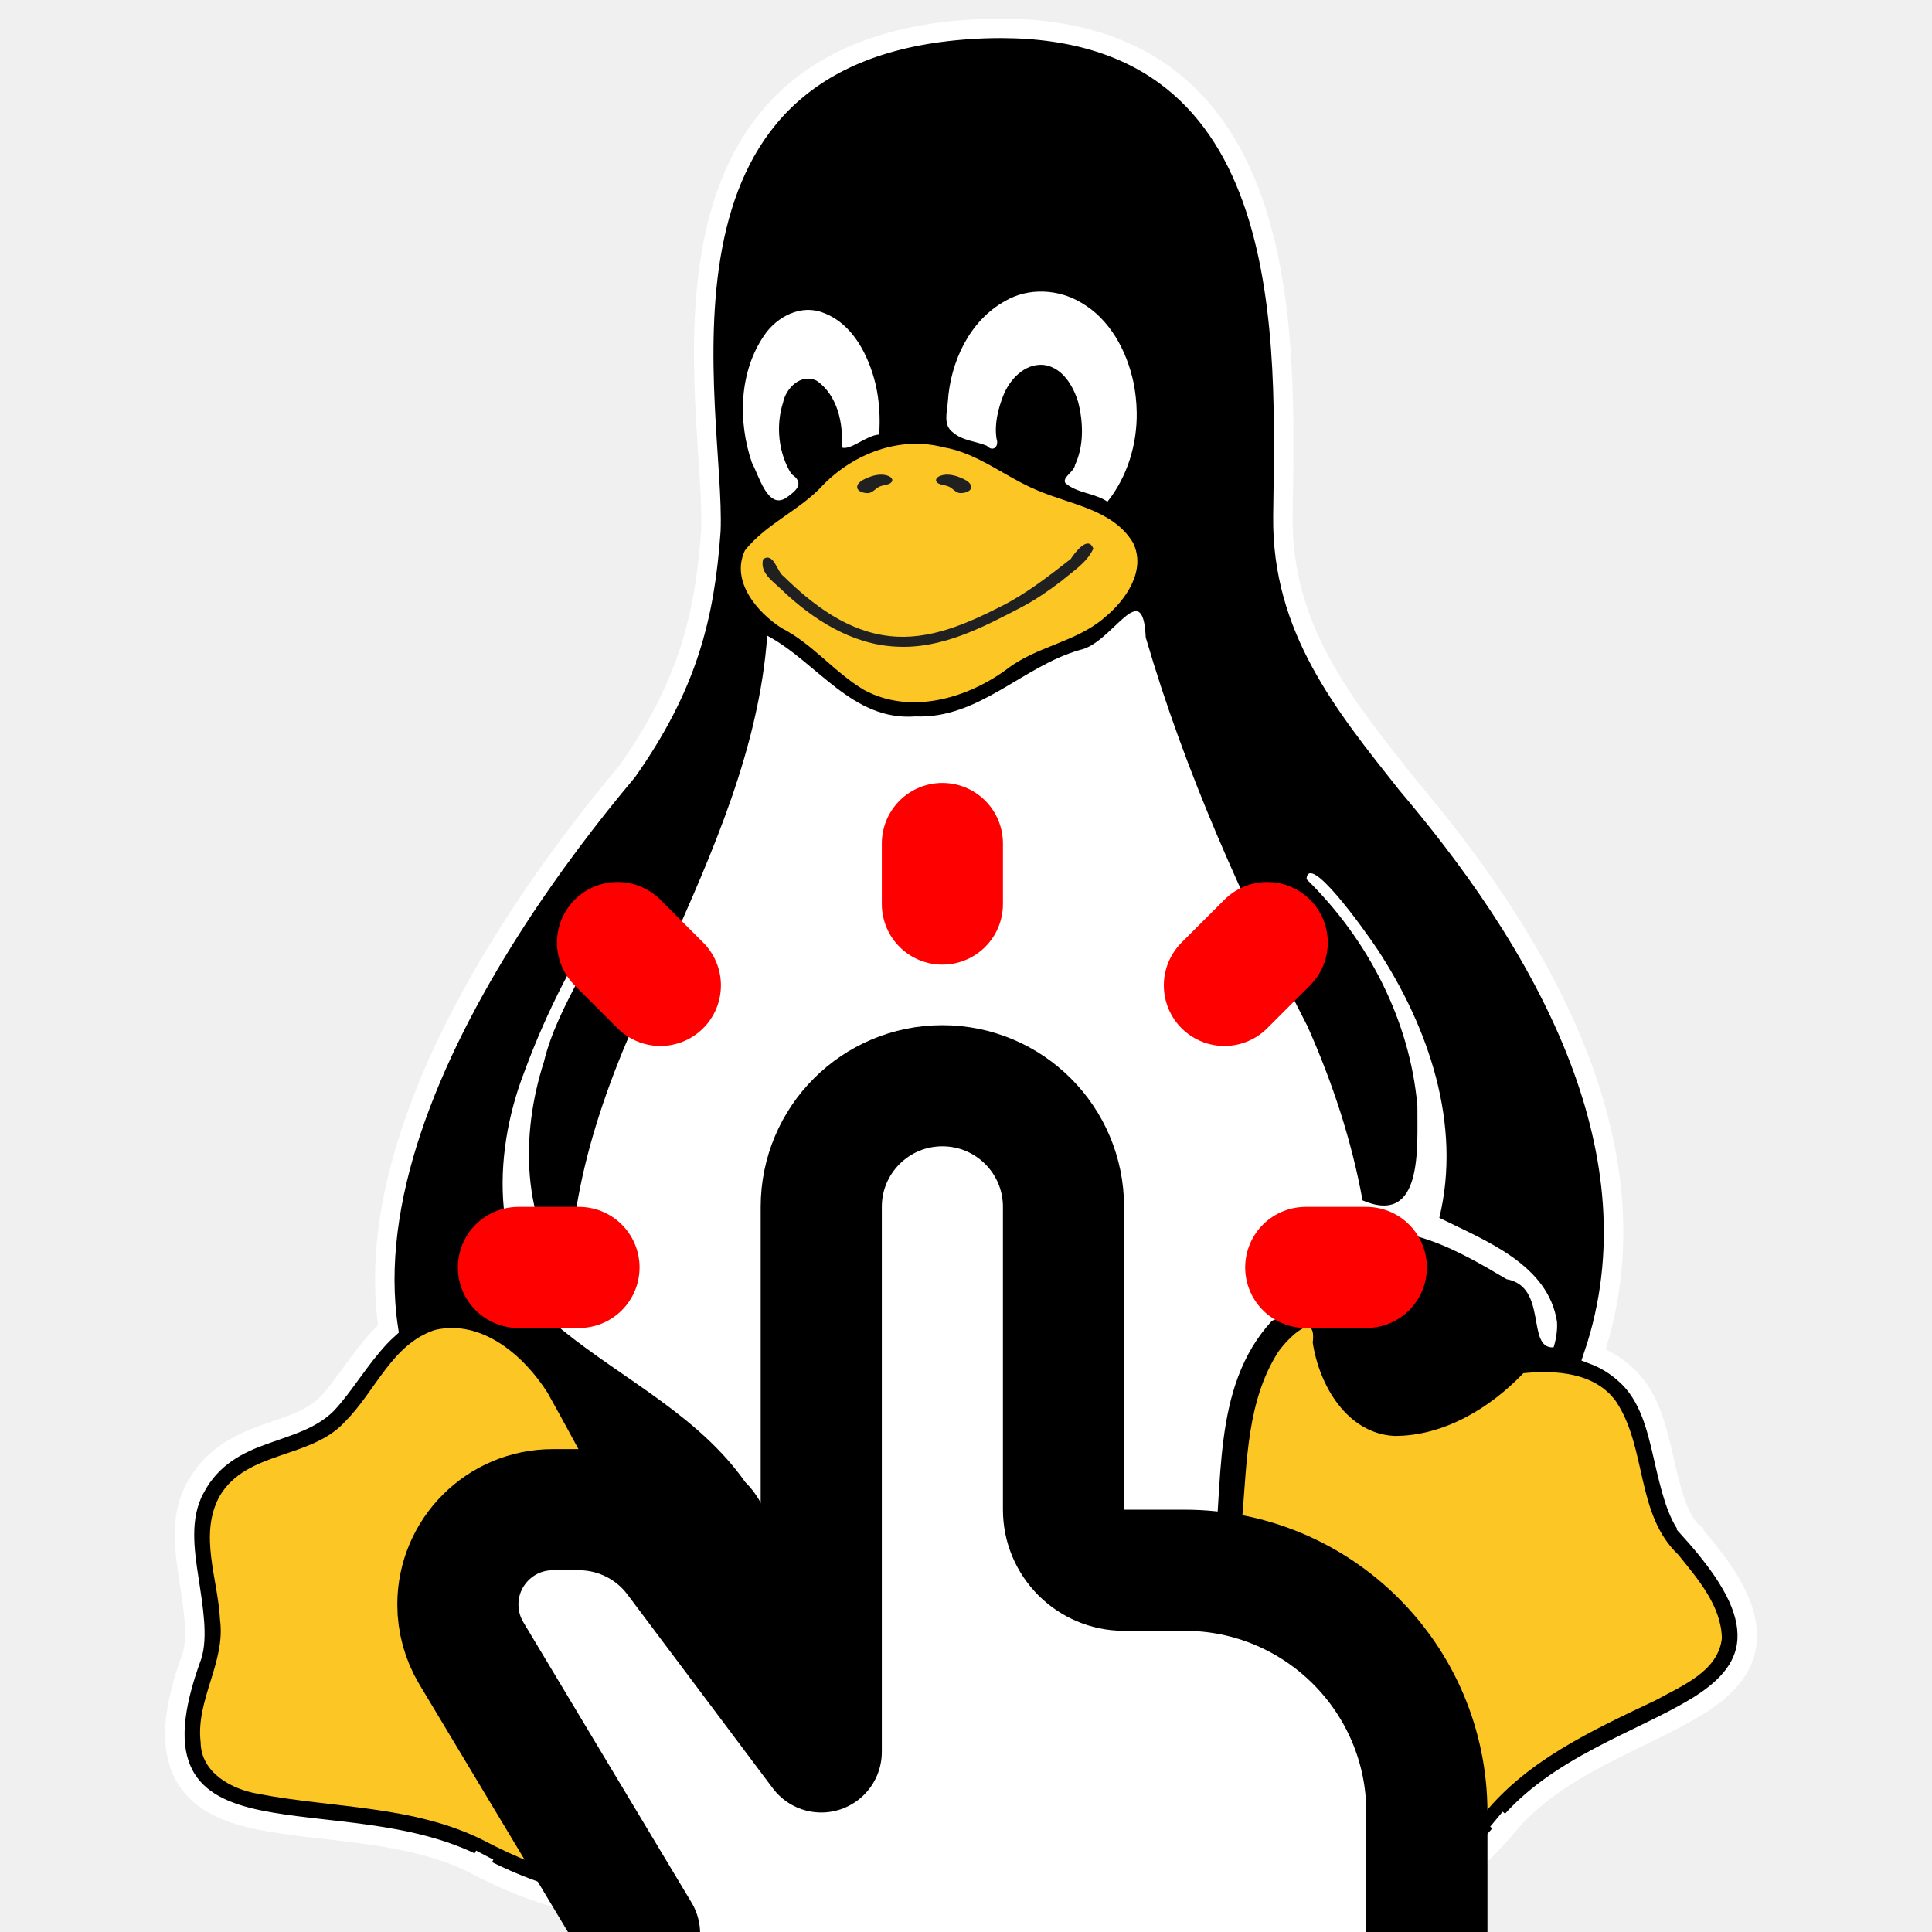
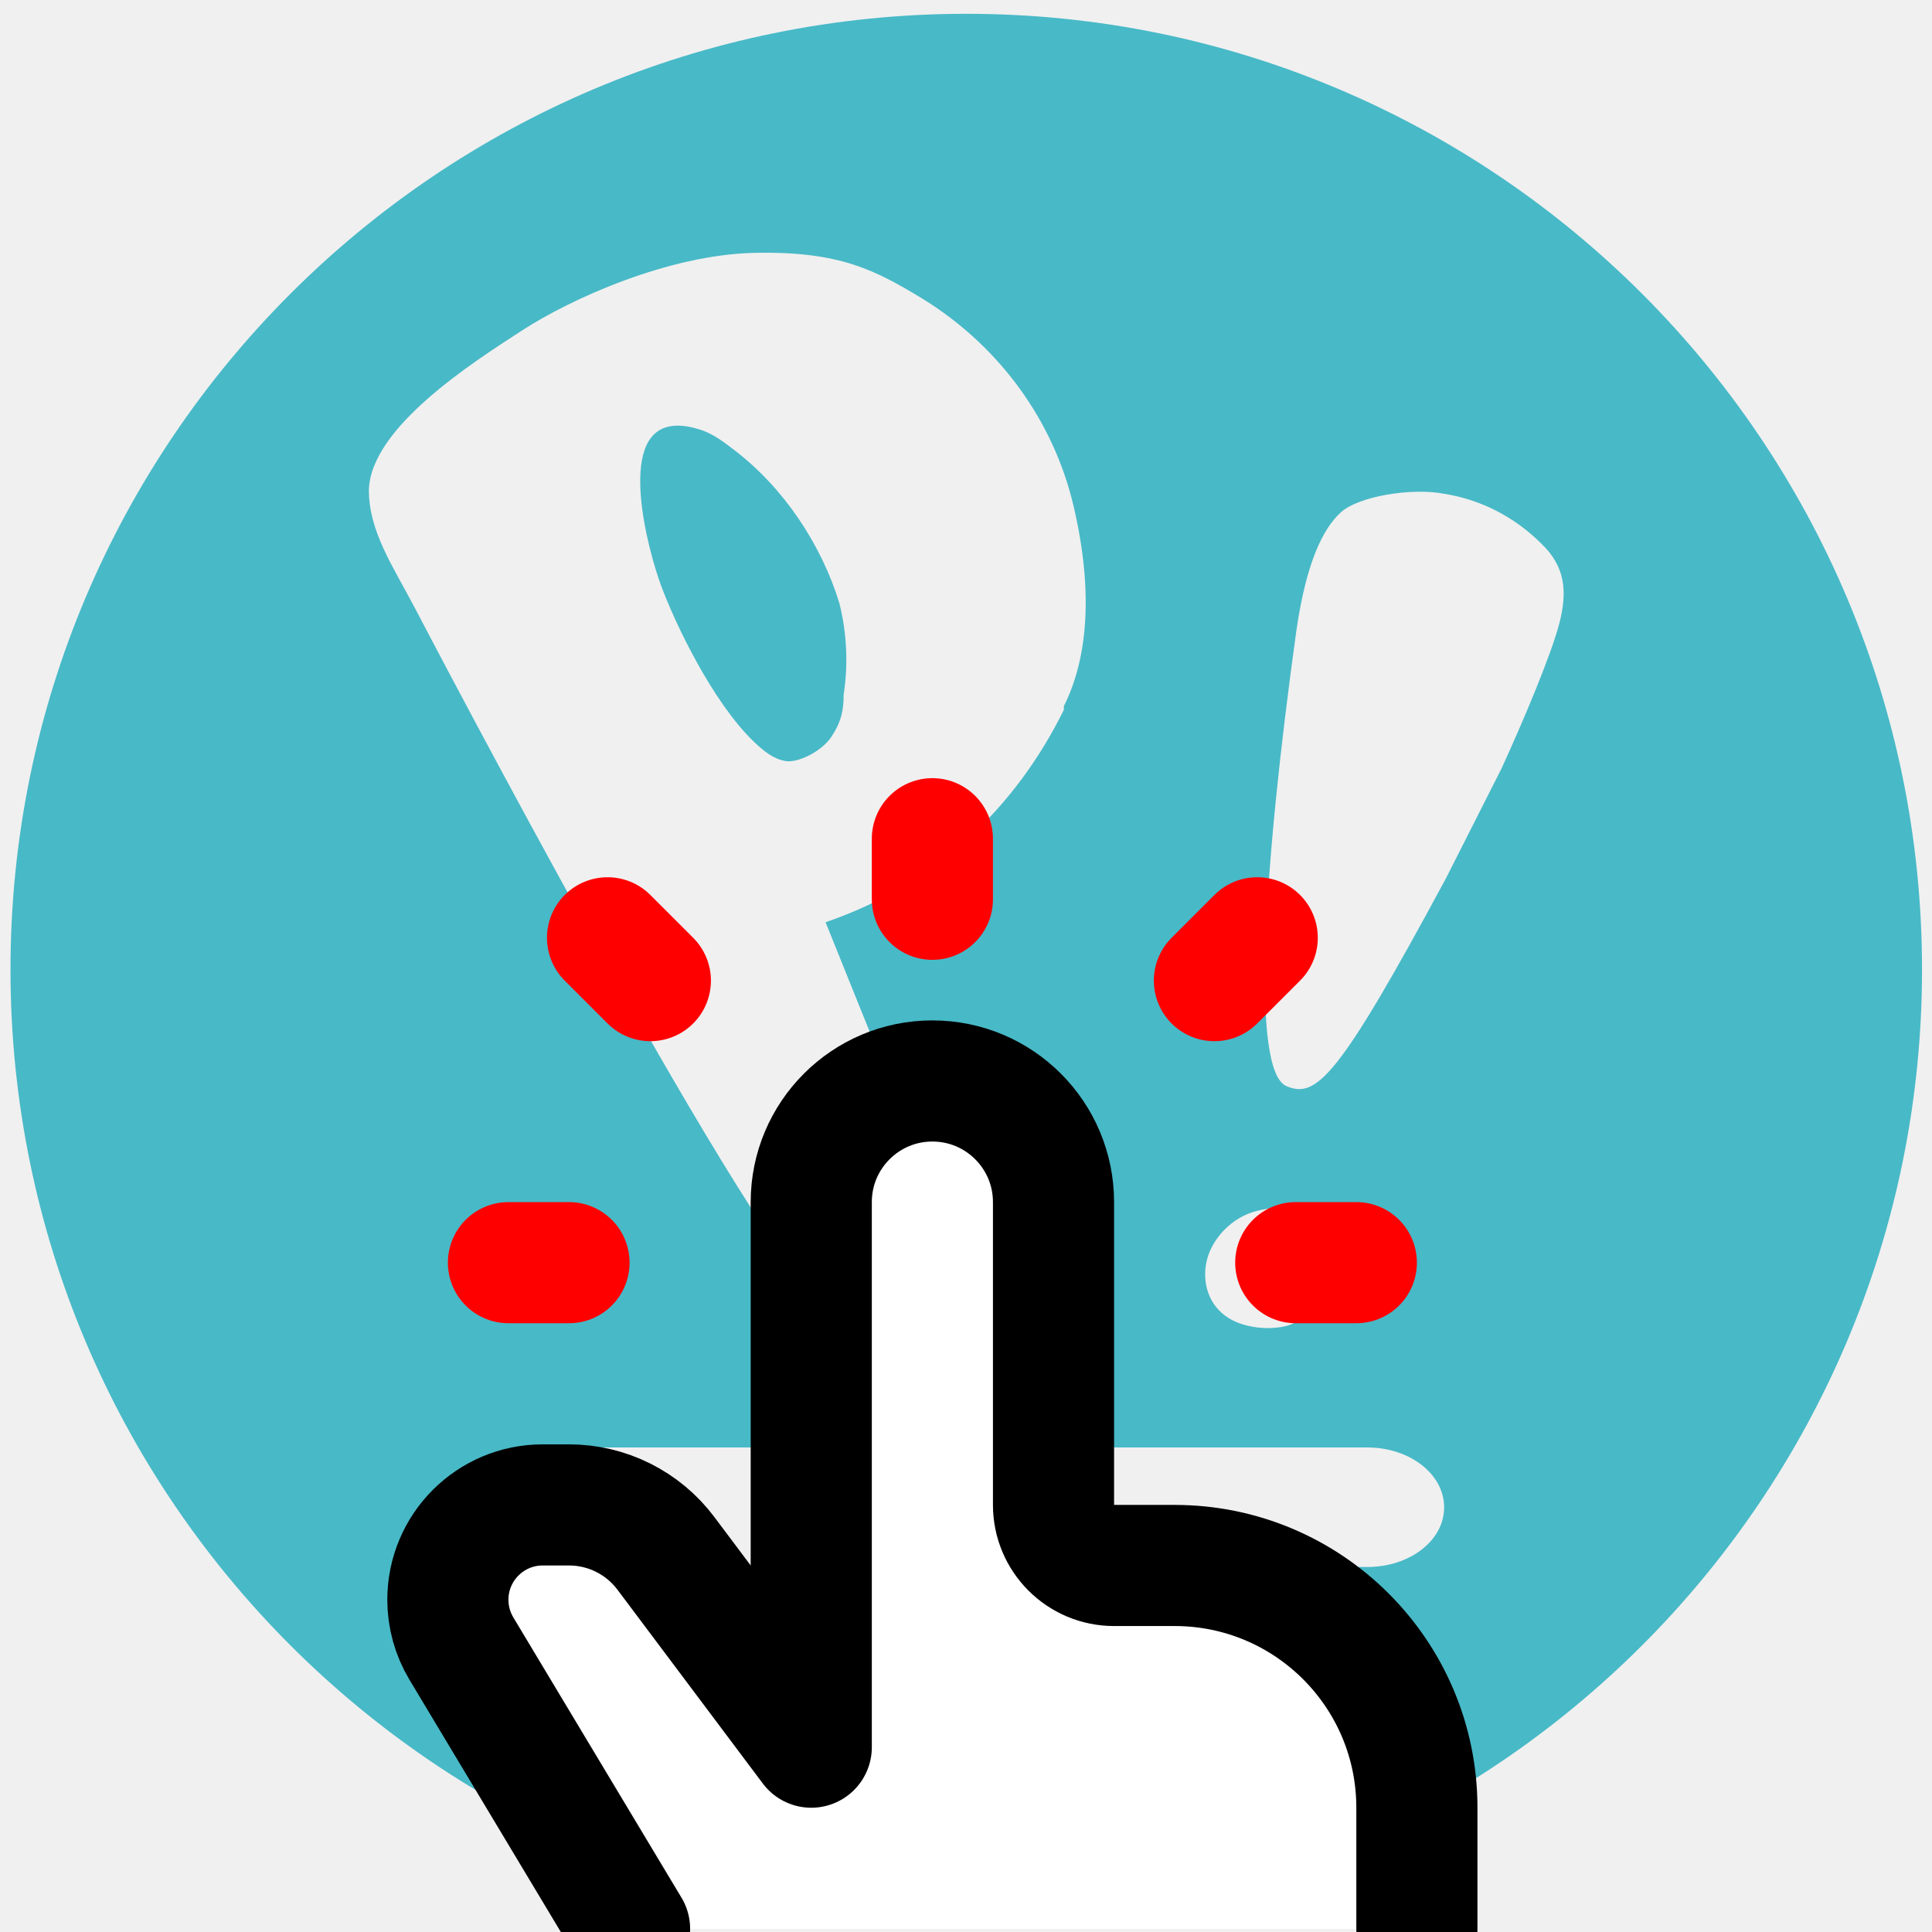
- <svg xmlns="http://www.w3.org/2000/svg" version="1.1" id="Calque_1" x="0px" y="0px" width="496" height="496" viewBox="0 0 496 496" enable-background="new 0 0 712 860" xml:space="preserve">
-   <defs id="defs21" />
-   <path d="m 433.895,392.768 c -0.006,-0.006 -0.012,-0.012 -0.012,-0.017 -3.457,-3.902 -5.104,-11.136 -6.875,-18.843 -1.766,-7.701 -3.742,-16.007 -10.065,-21.39 -0.012,-0.012 -0.029,-0.023 -0.04,-0.035 -1.253,-1.094 -2.541,-2.016 -3.834,-2.785 -1.298,-0.769 -2.615,-1.396 -3.93,-1.891 8.789,-26.066 5.343,-52.024 -3.532,-75.476 -10.886,-28.789 -29.894,-53.869 -44.414,-71.027 -16.252,-20.501 -32.145,-39.96 -31.831,-68.703 0.484,-43.867 4.824,-125.216 -72.372,-125.324 -3.139,-0.006 -6.414,0.125 -9.826,0.399 C 160.9,14.619 183.782,105.76 182.5,136.275 c -1.578,22.318 -6.101,39.908 -21.452,61.725 -18.029,21.441 -43.423,56.148 -55.448,92.28 -5.674,17.049 -8.374,34.428 -5.884,50.879 -0.78,0.701 -1.521,1.436 -2.233,2.188 -5.292,5.656 -9.205,12.503 -13.563,17.111 -4.073,4.068 -9.872,5.611 -16.252,7.895 -6.38,2.29 -13.381,5.662 -17.63,13.819 0,0 0,0.006 -0.006,0.006 -0.006,0.011 -0.011,0.029 -0.023,0.039 -1.999,3.731 -2.649,7.758 -2.649,11.843 0,3.777 0.558,7.605 1.122,11.29 1.173,7.667 2.364,14.918 0.786,19.829 -5.047,13.802 -5.696,23.343 -2.142,30.271 3.566,6.938 10.886,9.997 19.162,11.729 16.553,3.452 38.968,2.598 56.633,11.962 l 1.521,-2.865 -1.504,2.871 c 18.912,9.889 38.085,13.398 53.38,9.906 11.096,-2.529 20.097,-9.136 24.722,-19.299 11.962,-0.057 25.092,-5.127 46.123,-6.282 14.269,-1.151 32.093,5.069 52.594,3.93 0.535,2.222 1.311,4.363 2.37,6.397 0.012,0.017 0.023,0.039 0.035,0.057 7.946,15.893 22.711,23.161 38.45,21.919 15.755,-1.242 32.508,-10.532 46.055,-26.647 l -2.484,-2.085 2.501,2.062 c 12.908,-15.653 34.332,-22.142 48.544,-30.709 7.103,-4.284 12.862,-9.649 13.312,-17.442 0.443,-7.787 -4.131,-16.514 -14.646,-28.185 z" id="path3" style="fill:#000000;fill-opacity:1;stroke-width:5;stroke:#ffffff;stroke-opacity:1;stroke-dasharray:none" fill="#000000" />
-   <path fill="#D6A312" d="m 442.058,420.583 c -0.96,8.56 -10.3,12.199 -16.867,15.858 -16.465,7.823 -33.888,15.716 -45.286,30.579 -12.301,13.751 -30.49,25.029 -49.582,21.812 -15.047,-2.65 -26.742,-17.969 -24.825,-33.236 1.608,-22.588 13.771,-43.198 13.424,-66.069 1.229,-14.368 1.21,-29.949 9.263,-42.5 2.386,-3.38 9.898,-10.968 8.833,-2.355 1.638,10.89 8.738,23.309 20.931,23.973 12.715,0.053 24.573,-7.144 33.149,-16.105 8.386,-0.815 18.353,-0.212 23.762,7.223 8.007,11.998 5.049,28.954 16.004,39.377 4.984,6.195 11.008,13.075 11.194,21.443 z" id="path5" style="fill:#fcc624;fill-opacity:1;stroke-width:0.57" />
-   <path d="m 197.829,456.117 c -0.277,11.125 -7.399,21.879 -18.225,25.232 -18.651,6.202 -38.794,-0.065 -55.52,-8.898 -17.987,-9.003 -38.551,-8.21 -57.85,-11.928 -6.792,-1.174 -14.594,-5.367 -14.719,-13.186 -1.311,-10.955 6.442,-20.546 4.972,-31.473 -0.496,-10.451 -5.538,-21.916 -0.079,-31.802 6.958,-11.753 23.448,-9.435 32.194,-19.109 7.741,-7.666 12.002,-19.899 23.087,-23.521 12.081,-2.777 22.83,6.607 28.884,16.133 7.614,13.608 14.767,27.495 22.721,40.895 11.043,16.562 26.953,30.318 33.575,49.533 0.77,2.625 1.23,5.386 0.96,8.125 z" id="path7" style="fill:#fcc624;fill-opacity:1;stroke-width:0.57" fill="#D6A312" />
-   <path d="m 290.838,139.254 c -5.205,-8.514 -16.063,-9.7 -24.518,-13.373 -8.226,-3.367 -15.203,-9.575 -24.206,-11.07 -11.132,-2.901 -22.887,1.634 -30.761,9.649 -5.914,6.521 -14.625,9.938 -20.1,16.833 -3.743,7.869 3.101,15.893 9.395,19.947 8.003,4.085 13.556,11.375 21.206,15.907 11.872,6.411 26.375,2.202 36.652,-5.362 7.603,-5.899 17.768,-6.899 25.077,-13.254 5.406,-4.42 10.843,-12.14 7.255,-19.278 z" id="path9" style="fill:#fcc624;fill-opacity:1;stroke-width:0.57" fill="#D6A312" />
-   <path d="m 262.425,155.785 c -10.036,5.261 -20.752,10.908 -32.438,10.217 -11.283,-0.556 -21.279,-6.939 -29.246,-14.532 -2.137,-2.136 -5.833,-4.399 -4.8,-7.946 2.754,-1.775 3.459,3.218 5.274,4.465 7.461,7.325 16.461,14.153 27.19,15.308 10.093,1.143 19.771,-3.143 28.557,-7.611 6.489,-3.233 12.22,-7.745 17.914,-12.172 1.087,-1.661 4.494,-6.206 5.814,-2.659 -1.636,3.587 -5.206,5.781 -8.126,8.257 -3.219,2.453 -6.557,4.777 -10.14,6.672 z" id="path11" style="fill:#202020;fill-opacity:1;stroke-width:0.57" />
-   <path d="m 398.851,345.905 c -7.117,0.498 -1.373,-15.59 -12.063,-17.495 -12.294,-7.322 -27.589,-16.193 -42.166,-10.614 -8.444,6.463 -6.903,17.562 -18.073,21.288 -15.85,17.198 -12.208,42.56 -15.31,63.97 -2.655,11.075 -3.449,24.526 -16.176,28.406 -29.072,17.385 -68.222,20.756 -97.104,1.113 -3.844,-5.432 -16.153,-17.413 -12.787,-19.906 18.27,-0.216 15.827,-22.716 6.162,-32.16 -12.018,-17.081 -31.2,-26.281 -46.984,-39.07 -18.665,-16.601 -18.121,-44.634 -9.738,-66.259 5.773,-15.687 13.626,-31.004 23.084,-44.575 -3.857,14.437 -14.456,27.059 -18.064,42.023 -5.989,18.616 -5.832,40.731 6.616,56.769 0.369,-30.014 11.96,-58.186 25.116,-84.642 11.612,-25.998 23.54,-52.804 25.604,-81.565 12.829,6.85 21.811,21.983 38.063,20.735 16.262,0.679 27.459,-12.87 42.236,-17.073 8.303,-1.657 16.147,-19.324 16.876,-3.213 10.12,34.705 25.031,67.754 41.525,99.831 6.369,14.306 11.339,29.284 14.139,44.708 15.717,6.733 14.002,-13.934 14.077,-24.262 -1.923,-22.014 -12.766,-42.85 -28.47,-58.209 0.483,-7.06 14.484,12.458 18.116,17.87 13.208,20.026 21.814,45.077 15.986,69.078 11.806,5.848 27.975,11.982 30.215,26.711 0.13,2.213 -0.228,4.433 -0.879,6.544 z" id="path13" fill="#ffffff" style="stroke-width:0.57;opacity:1" />
-   <path d="m 291.829,105.84 c 0.132,8.19 -2.381,16.511 -7.513,22.95 -3.294,-2.223 -7.709,-2.138 -10.779,-4.732 -0.981,-1.509 2.208,-2.85 2.454,-4.68 2.325,-5.014 2.13,-10.875 0.815,-16.133 -1.288,-4.228 -4.092,-8.977 -8.899,-9.564 -4.903,-0.414 -8.765,3.783 -10.404,8.031 -1.313,3.465 -2.241,7.225 -1.661,10.939 0.7,1.927 -0.898,3.528 -2.491,1.794 -2.791,-1.184 -6.217,-1.275 -8.645,-3.382 -2.669,-1.905 -1.551,-5.25 -1.371,-7.922 0.654,-10.201 5.54,-20.839 14.787,-25.907 5.927,-3.439 13.557,-3.038 19.379,0.427 7.381,4.21 11.72,12.284 13.464,20.377 0.539,2.565 0.823,5.183 0.862,7.803 z" id="path15" style="fill:#ffffff;stroke-width:0.57" />
-   <path d="m 225.706,111.564 c -3.277,0.175 -7.366,4.166 -9.609,3.319 0.437,-6.159 -1.043,-13.294 -6.333,-17.085 -4.009,-2.098 -7.97,1.74 -8.737,5.559 -1.915,6.008 -1.172,13.008 2.148,18.344 3.527,2.347 1.236,4.291 -1.232,6.029 -4.814,3.326 -7.116,-5.68 -8.912,-8.947 -3.622,-10.617 -3.307,-23.338 3.227,-32.787 3.239,-4.729 9.425,-7.938 15.075,-5.707 7.649,2.81 11.701,11.037 13.491,18.502 0.938,4.181 1.192,8.503 0.881,12.772 z" id="path17" style="fill:#ffffff;stroke-width:0.57" />
-   <path id="path28396-7" d="m 240.321,123.418 c 0.368,1.183 2.275,0.987 3.376,1.554 0.966,0.498 1.744,1.589 2.83,1.62 1.037,0.03 2.651,-0.359 2.786,-1.388 0.178,-1.359 -1.806,-2.223 -3.083,-2.72 -1.643,-0.641 -3.748,-0.966 -5.29,-0.109 -0.353,0.196 -0.739,0.657 -0.619,1.043 z" style="opacity:1;fill:#202020;fill-opacity:1;stroke:none;stroke-width:0.57" />
-   <path style="opacity:1;fill:#202020;fill-opacity:1;stroke:none;stroke-width:0.57" d="m 229.063,123.418 c -0.368,1.183 -2.275,0.987 -3.376,1.554 -0.966,0.498 -1.744,1.589 -2.83,1.62 -1.037,0.03 -2.651,-0.359 -2.786,-1.388 -0.178,-1.359 1.806,-2.223 3.083,-2.72 1.643,-0.641 3.748,-0.966 5.29,-0.109 0.353,0.196 0.739,0.657 0.619,1.043 z" id="path5461" />
-   <path d="m 366.322,496.418 v -31.097 c 0,-34.348 -27.845,-62.193 -62.193,-62.193 H 288.58 c -8.587,0 -15.548,-6.961 -15.548,-15.548 v -77.742 c 0,-17.174 -13.922,-31.097 -31.097,-31.097 v 0 c -17.175,0 -31.097,13.922 -31.097,31.097 V 449.773 L 173.522,400.019 c -5.873,-7.83 -15.089,-12.439 -24.877,-12.439 h -6.745 c -13.449,0 -24.352,10.902 -24.352,24.352 v 0 c 0,4.414 1.2,8.744 3.47,12.529 l 43.175,71.958" stroke="#000000" stroke-linecap="round" stroke-linejoin="round" stroke-width="31.097" id="path1" style="fill:#ffffff;fill-opacity:1" />
-   <path d="M 241.935,232.097 V 216.548" stroke="#000000" stroke-linecap="round" stroke-linejoin="round" stroke-width="31.097" id="path2" style="fill:#ffffff;fill-opacity:1;stroke:#ff0000;stroke-opacity:1" />
-   <path d="M 335.225,325.387 H 350.773" stroke="#000000" stroke-linecap="round" stroke-linejoin="round" stroke-width="31.097" id="path3-6" style="fill:#ffffff;fill-opacity:1;stroke:#ff0000;stroke-opacity:1" />
-   <path d="m 133.097,325.387 h 15.548" stroke="#000000" stroke-linecap="round" stroke-linejoin="round" stroke-width="31.097" id="path4" style="fill:#ffffff;fill-opacity:1;stroke:#ff0000;stroke-opacity:1" />
-   <path d="M 169.532,252.979 158.537,241.985" stroke="#000000" stroke-linecap="round" stroke-linejoin="round" stroke-width="31.097" id="path5-7" style="fill:#ffffff;fill-opacity:1;stroke:#ff0000;stroke-opacity:1" />
-   <path d="m 314.339,252.979 10.994,-10.994" stroke="#000000" stroke-linecap="round" stroke-linejoin="round" stroke-width="31.097" id="path6" style="fill:#ffffff;fill-opacity:1;stroke:#ff0000;stroke-opacity:1" />
+ <svg xmlns="http://www.w3.org/2000/svg" width="496" height="496" version="1" id="svg6">
+   <defs id="defs10" />
+   <path id="circle2-5" d="M 248.065,3.543 A 245.385,245.386 0 0 0 2.694,248.916 245.385,245.386 0 0 0 248.065,494.289 245.385,245.386 0 0 0 493.44,248.916 245.385,245.386 0 0 0 248.065,3.543 Z m -54.457,61.377 c 21.918,-0.488 31.105,4.366 43.85,12.155 19.371,12.169 33.109,31.145 38.208,53.05 5.095,21.905 3.565,39 -2.544,51.17 v 0.939 c -12.236,24.826 -32.628,44.792 -61.175,54.527 l 24.511,60.84 c 4.587,11.196 8.671,22.867 5.102,33.576 -3.569,10.709 -19.904,14.168 -31.628,2.486 C 187.502,310.783 112.058,166.687 106.451,155.978 100.843,145.269 94.699,136.469 94.699,125.759 95.215,109.695 121.238,93.139 133.983,84.864 146.729,76.589 171.693,65.407 193.615,64.92 Z m -21.557,44.522 c -13.708,2.417 -5.539,32.175 -2.407,40.694 3.569,9.736 13.268,30.136 23.974,40.358 2.544,2.434 5.064,4.415 8.124,4.902 3.06,0.488 9.204,-2.417 11.752,-6.312 2.544,-3.894 3.094,-6.85 3.094,-10.744 a 65.251,62.308 0 0 0 -1.066,-23.369 c -4.59,-15.09 -14.251,-29.682 -26.996,-39.418 -2.544,-1.946 -5.632,-4.399 -9.201,-5.372 -2.922,-0.911 -5.291,-1.083 -7.251,-0.739 z m 198.702,17.325 a 45.993,48.03 0 0 1 24.982,12.826 c 6.13,5.87 6.677,12.275 4.631,20.28 -2.029,8.005 -9.218,25.062 -14.839,37.337 l -14.303,28.271 c -27.598,51.232 -33.23,56.588 -40.897,53.386 -9.197,-3.736 -6.134,-54.943 2.544,-117.381 2.544,-17.077 6.684,-25.613 11.284,-29.883 4.597,-4.27 18.415,-6.436 26.591,-4.835 z m -48.148,184.131 c 13.543,-3.735 19.656,9.581 16.854,19.541 -0.928,3.735 -3.301,7.058 -7.048,9.132 -3.737,2.073 -12.594,2.056 -17.731,-1.678 -5.133,-3.735 -6.099,-9.928 -4.7,-14.908 1.41,-4.98 6.089,-10.427 12.625,-12.087 z M 145.192,371.603 H 351.01 c 10.961,0 19.742,6.882 19.742,15.378 0,8.496 -8.781,15.311 -19.742,15.311 H 145.192 c -10.961,0 -19.811,-6.814 -19.811,-15.311 0,-8.496 8.85,-15.378 19.811,-15.378 z" style="fill:#48b9c7;stroke-width:30.673;fill-opacity:1" />
+   <path d="m 363.756,495.193 v -31.097 c 0,-34.348 -27.845,-62.193 -62.193,-62.193 h -15.548 c -8.587,0 -15.548,-6.961 -15.548,-15.548 v -77.742 c 0,-17.174 -13.922,-31.097 -31.097,-31.097 v 0 c -17.175,0 -31.097,13.922 -31.097,31.097 V 448.548 l -37.316,-49.755 c -5.873,-7.83 -15.089,-12.439 -24.877,-12.439 h -6.745 c -13.449,0 -24.352,10.902 -24.352,24.352 v 0 c 0,4.414 1.2,8.744 3.47,12.529 l 43.175,71.958" stroke="#000000" stroke-linecap="round" stroke-linejoin="round" stroke-width="31.097" id="path1" style="fill:#ffffff;fill-opacity:1" />
+   <path d="M 239.369,230.872 V 215.324" stroke="#000000" stroke-linecap="round" stroke-linejoin="round" stroke-width="31.097" id="path2" style="fill:#ffffff;fill-opacity:1;stroke:#ff0000;stroke-opacity:1" />
+   <path d="m 332.659,324.162 h 15.548" stroke="#000000" stroke-linecap="round" stroke-linejoin="round" stroke-width="31.097" id="path3-6" style="fill:#ffffff;fill-opacity:1;stroke:#ff0000;stroke-opacity:1" />
+   <path d="m 130.531,324.162 h 15.548" stroke="#000000" stroke-linecap="round" stroke-linejoin="round" stroke-width="31.097" id="path4" style="fill:#ffffff;fill-opacity:1;stroke:#ff0000;stroke-opacity:1" />
+   <path d="M 166.966,251.755 155.972,240.761" stroke="#000000" stroke-linecap="round" stroke-linejoin="round" stroke-width="31.097" id="path5-7" style="fill:#ffffff;fill-opacity:1;stroke:#ff0000;stroke-opacity:1" />
+   <path d="m 311.773,251.755 10.994,-10.994" stroke="#000000" stroke-linecap="round" stroke-linejoin="round" stroke-width="31.097" id="path6" style="fill:#ffffff;fill-opacity:1;stroke:#ff0000;stroke-opacity:1" />
</svg>
